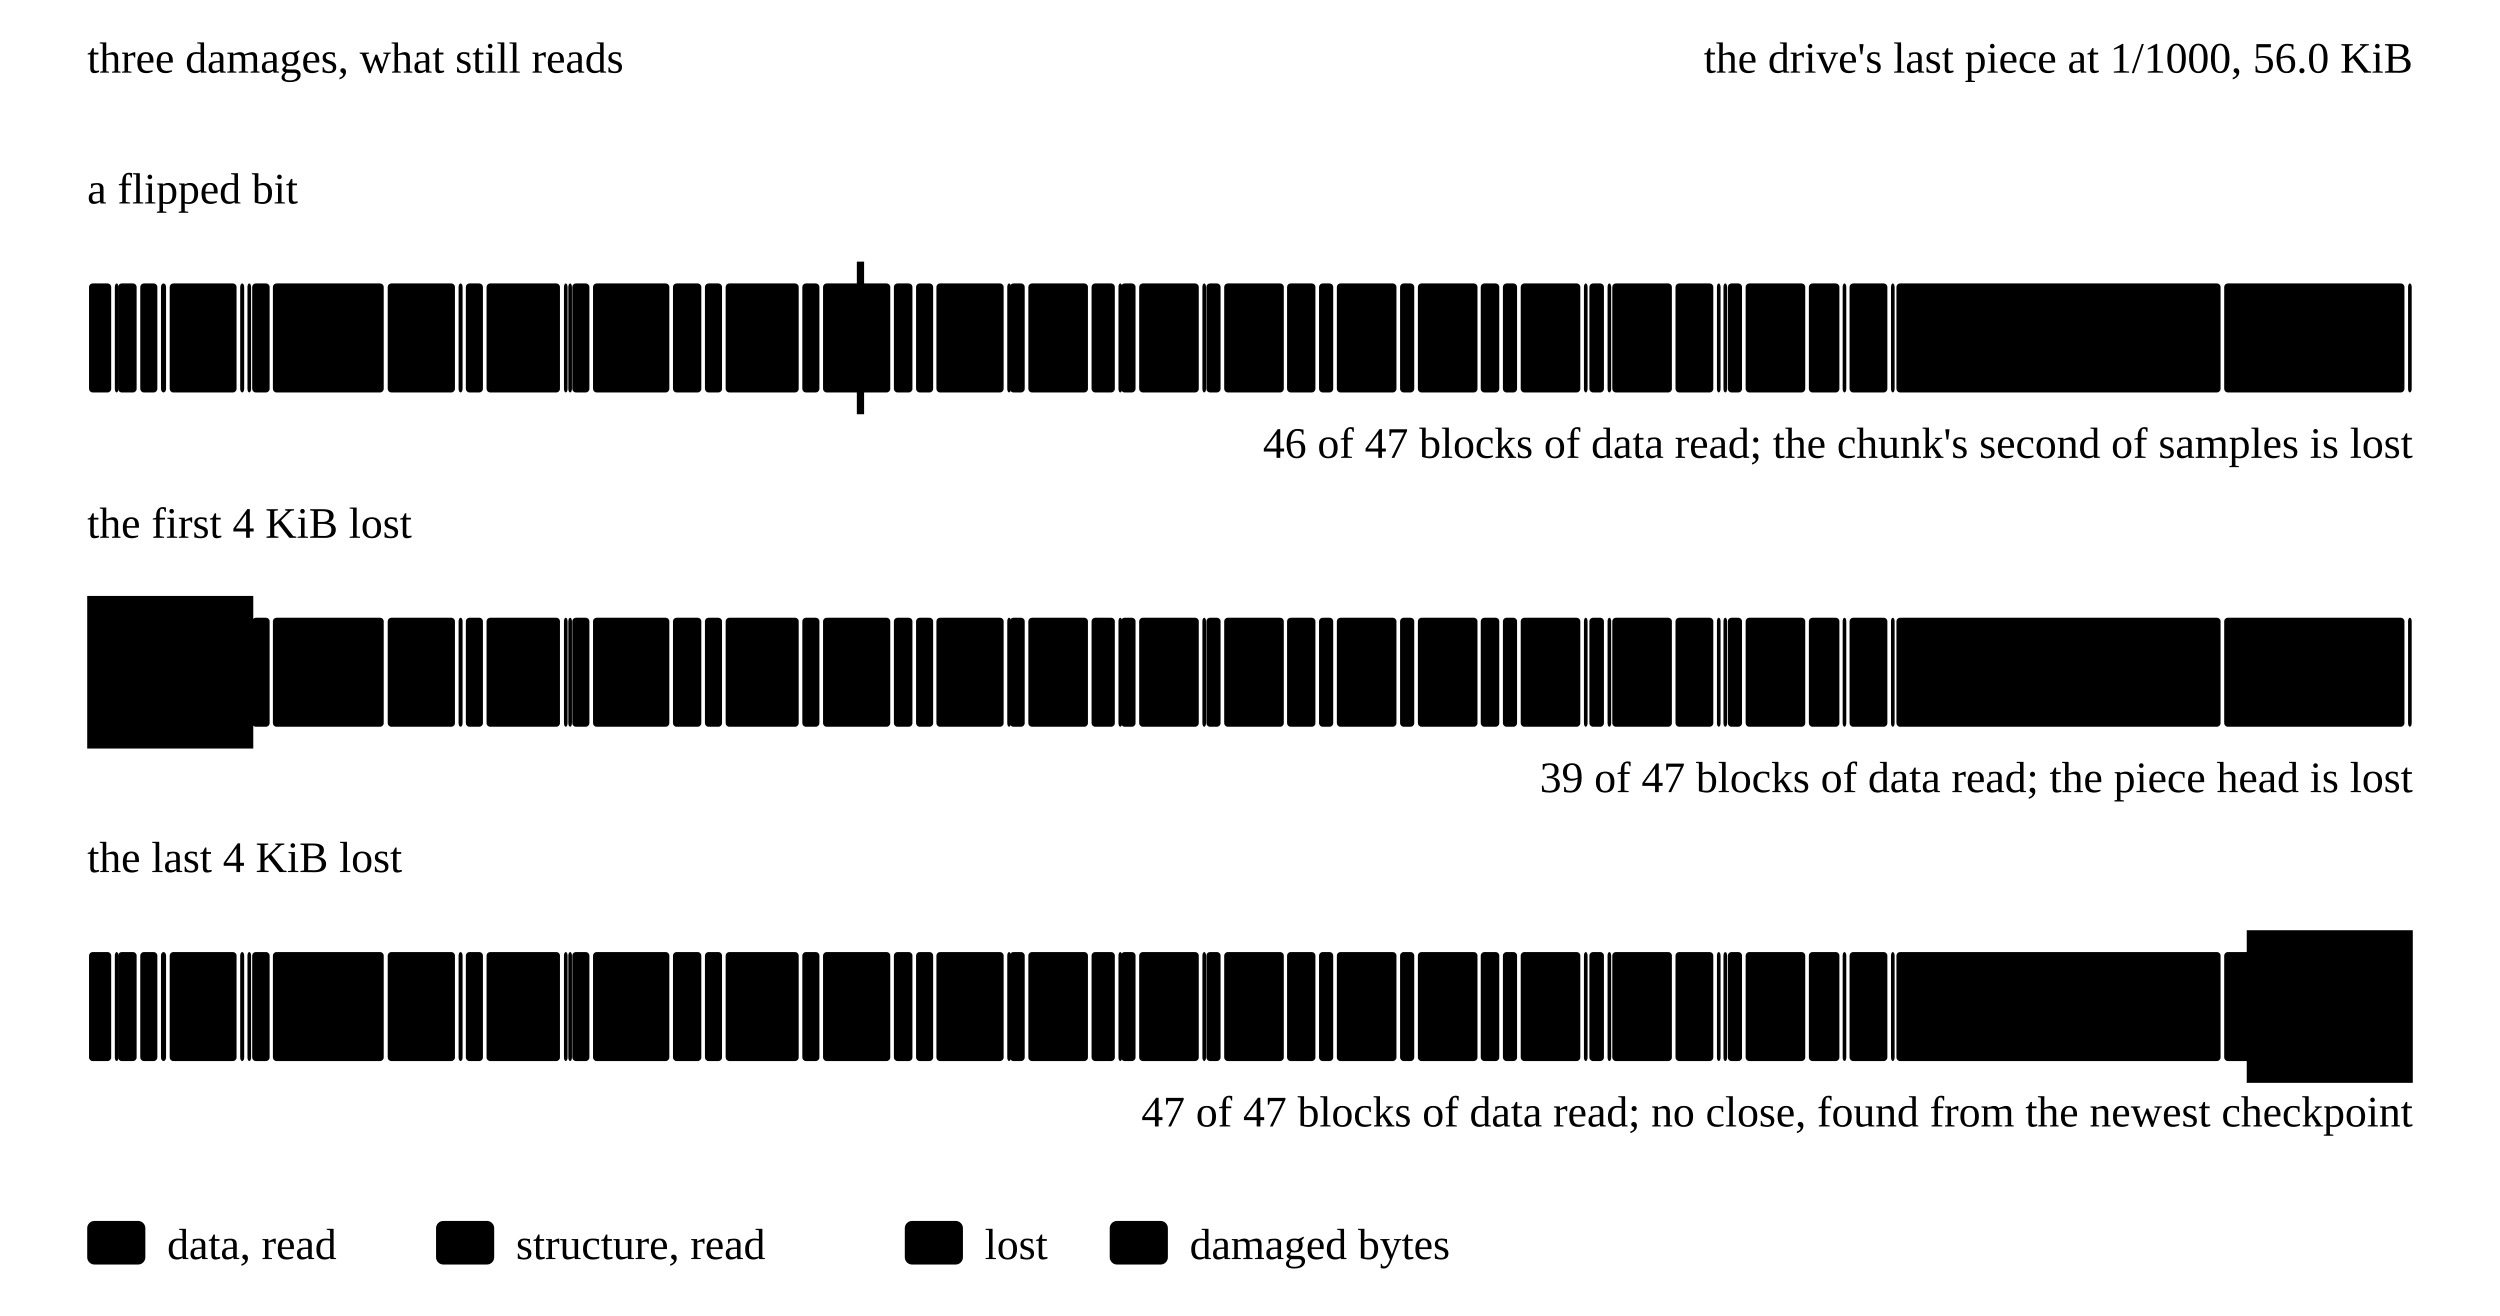
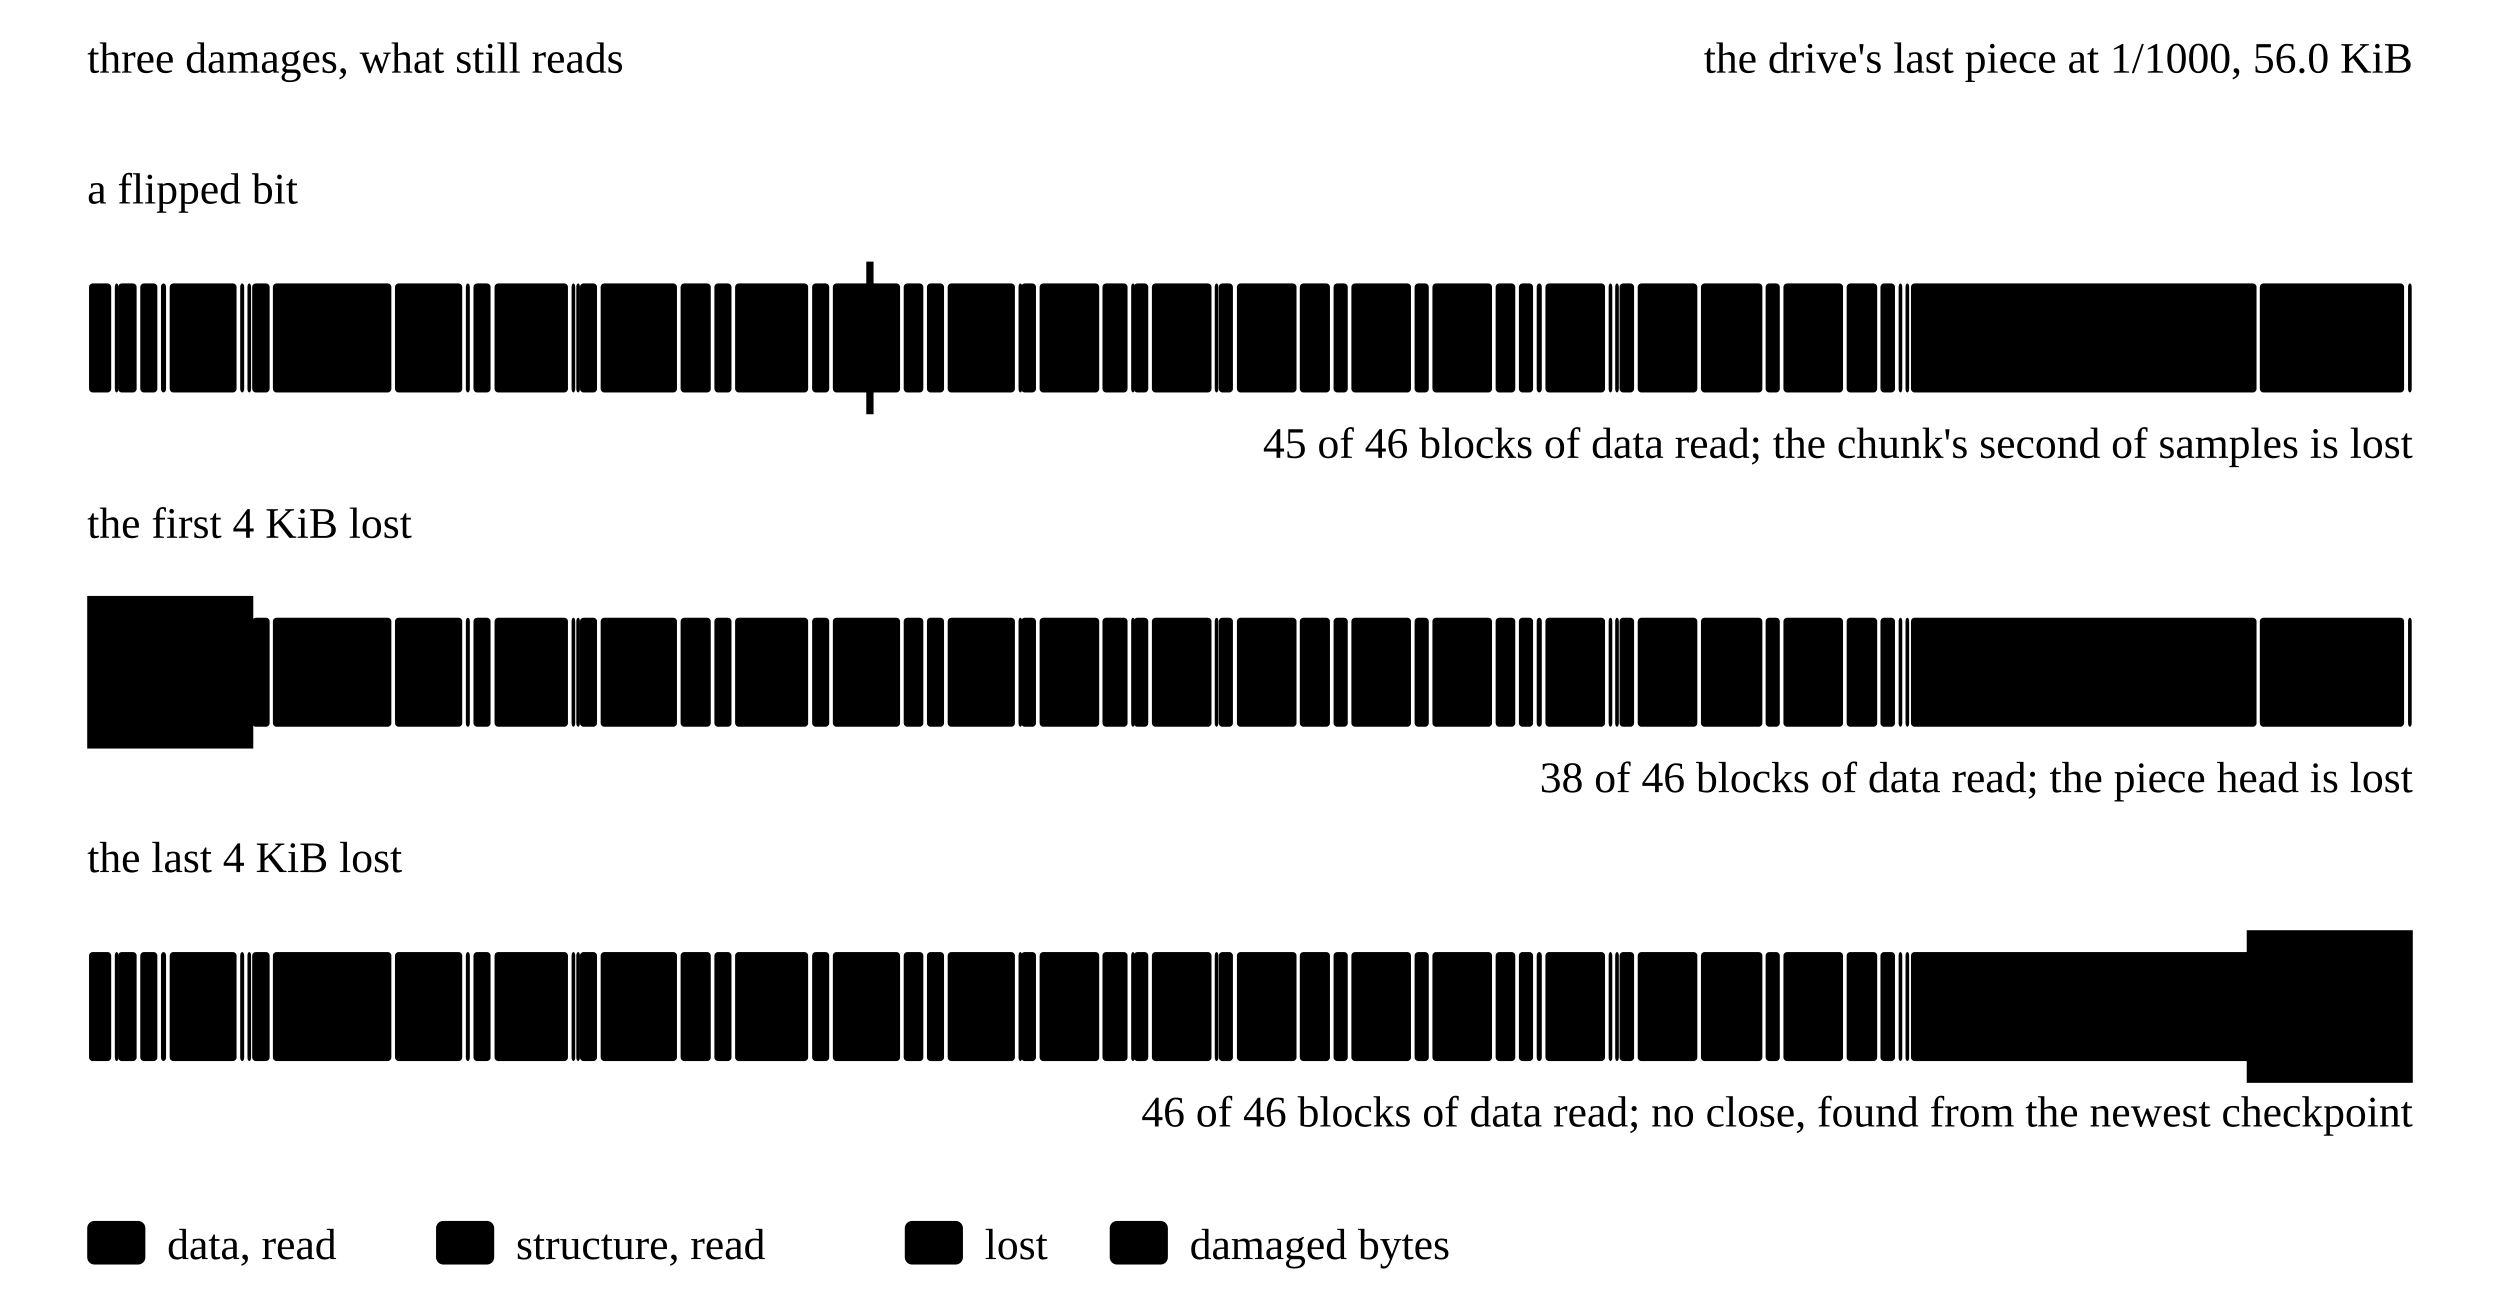
<svg xmlns="http://www.w3.org/2000/svg" class="ww-svg" viewBox="0 0 688 362" width="688" height="362" role="img" aria-label="The drive's last piece three times, each with one damage: a flipped bit costs one chunk; the first 4 KiB lost cost the blocks in them; the last 4 KiB lost cost the tail and the close, and the reader finds the blocks from the newest checkpoint">
  <text x="24.0" y="20.0" text-anchor="start" class="strong">three damages, what still reads</text>
  <text x="664.0" y="20.0" text-anchor="end" class="soft small">the drive's last piece at 1/1000, 56.0 KiB</text>
  <text x="24.0" y="56.0" text-anchor="start" class="small strong">a flipped bit</text>
  <rect x="24.5" y="78.0" width="6.1" height="30.0" rx="1" class="tint-green" />
  <rect x="31.6" y="78.0" width="1.0" height="30.0" rx="1" class="tint-purple" />
  <rect x="32.5" y="78.0" width="5.1" height="30.0" rx="1" class="tint-purple" />
  <rect x="38.6" y="78.0" width="4.7" height="30.0" rx="1" class="tint-blue" />
  <rect x="44.3" y="78.0" width="1.4" height="30.0" rx="1" class="tint-purple" />
  <rect x="46.7" y="78.0" width="18.4" height="30.0" rx="1" class="tint-blue" />
  <rect x="66.1" y="78.0" width="1.1" height="30.0" rx="1" class="tint-purple" />
  <rect x="68.1" y="78.0" width="1.0" height="30.0" rx="1" class="tint-purple" />
  <rect x="69.4" y="78.0" width="4.8" height="30.0" rx="1" class="tint-blue" />
-   <rect x="75.1" y="78.0" width="30.5" height="30.0" rx="1" class="tint-amber" />
-   <rect x="106.7" y="78.0" width="18.5" height="30.0" rx="1" class="tint-blue" />
-   <rect x="126.2" y="78.0" width="1.1" height="30.0" rx="1" class="tint-amber" />
-   <rect x="128.2" y="78.0" width="4.7" height="30.0" rx="1" class="tint-blue" />
-   <rect x="133.9" y="78.0" width="20.2" height="30.0" rx="1" class="tint-blue" />
-   <rect x="155.2" y="78.0" width="1.0" height="30.0" rx="1" class="tint-purple" />
-   <rect x="156.4" y="78.0" width="1.0" height="30.0" rx="1" class="tint-blue" />
-   <rect x="157.5" y="78.0" width="4.7" height="30.0" rx="1" class="tint-blue" />
-   <rect x="163.2" y="78.0" width="21.0" height="30.0" rx="1" class="tint-blue" />
-   <rect x="185.2" y="78.0" width="7.8" height="30.0" rx="1" class="tint-amber" />
-   <rect x="194.0" y="78.0" width="4.7" height="30.0" rx="1" class="tint-blue" />
-   <rect x="199.7" y="78.0" width="20.1" height="30.0" rx="1" class="tint-blue" />
-   <rect x="220.8" y="78.0" width="4.7" height="30.0" rx="1" class="tint-blue" />
-   <rect x="226.5" y="78.0" width="18.5" height="30.0" rx="1" class="faint" />
-   <rect x="246.0" y="78.0" width="5.1" height="30.0" rx="1" class="tint-amber" />
-   <rect x="252.1" y="78.0" width="4.7" height="30.0" rx="1" class="tint-blue" />
-   <rect x="257.7" y="78.0" width="18.5" height="30.0" rx="1" class="tint-blue" />
-   <rect x="277.2" y="78.0" width="1.0" height="30.0" rx="1" class="tint-purple" />
-   <rect x="277.9" y="78.0" width="4.1" height="30.0" rx="1" class="tint-blue" />
-   <rect x="283.0" y="78.0" width="16.4" height="30.0" rx="1" class="tint-blue" />
-   <rect x="300.4" y="78.0" width="6.4" height="30.0" rx="1" class="tint-amber" />
-   <rect x="307.8" y="78.0" width="1.0" height="30.0" rx="1" class="tint-purple" />
-   <rect x="308.5" y="78.0" width="4.0" height="30.0" rx="1" class="tint-blue" />
-   <rect x="313.5" y="78.0" width="16.4" height="30.0" rx="1" class="tint-blue" />
-   <rect x="330.9" y="78.0" width="1.0" height="30.0" rx="1" class="tint-blue" />
-   <rect x="332.0" y="78.0" width="3.9" height="30.0" rx="1" class="tint-blue" />
-   <rect x="336.9" y="78.0" width="16.4" height="30.0" rx="1" class="tint-blue" />
-   <rect x="354.2" y="78.0" width="7.8" height="30.0" rx="1" class="tint-amber" />
-   <rect x="363.0" y="78.0" width="3.9" height="30.0" rx="1" class="tint-blue" />
-   <rect x="367.9" y="78.0" width="16.4" height="30.0" rx="1" class="tint-blue" />
-   <rect x="385.3" y="78.0" width="3.9" height="30.0" rx="1" class="tint-blue" />
-   <rect x="390.2" y="78.0" width="16.4" height="30.0" rx="1" class="tint-blue" />
-   <rect x="407.5" y="78.0" width="5.1" height="30.0" rx="1" class="tint-amber" />
-   <rect x="413.6" y="78.0" width="3.9" height="30.0" rx="1" class="tint-blue" />
-   <rect x="418.5" y="78.0" width="16.4" height="30.0" rx="1" class="tint-blue" />
-   <rect x="435.9" y="78.0" width="1.0" height="30.0" rx="1" class="tint-purple" />
-   <rect x="437.4" y="78.0" width="4.0" height="30.0" rx="1" class="tint-blue" />
-   <rect x="442.4" y="78.0" width="1.0" height="30.0" rx="1" class="tint-purple" />
-   <rect x="443.7" y="78.0" width="16.4" height="30.0" rx="1" class="tint-blue" />
-   <rect x="461.1" y="78.0" width="10.4" height="30.0" rx="1" class="tint-amber" />
-   <rect x="472.5" y="78.0" width="1.0" height="30.0" rx="1" class="tint-purple" />
-   <rect x="474.3" y="78.0" width="1.0" height="30.0" rx="1" class="tint-purple" />
-   <rect x="475.5" y="78.0" width="3.9" height="30.0" rx="1" class="tint-blue" />
-   <rect x="480.4" y="78.0" width="16.4" height="30.0" rx="1" class="tint-blue" />
-   <rect x="497.8" y="78.0" width="8.4" height="30.0" rx="1" class="tint-teal" />
-   <rect x="507.1" y="78.0" width="1.0" height="30.0" rx="1" class="tint-teal" />
-   <rect x="509.0" y="78.0" width="10.4" height="30.0" rx="1" class="tint-amber" />
-   <rect x="520.4" y="78.0" width="1.0" height="30.0" rx="1" class="tint-teal" />
-   <rect x="521.9" y="78.0" width="89.2" height="30.0" rx="1" class="tint-green" />
-   <rect x="612.1" y="78.0" width="49.6" height="30.0" rx="1" class="tint-green" />
+   <rect x="75.1" y="78.0" width="32.6" height="30.0" rx="1" class="tint-amber" />
+   <rect x="108.7" y="78.0" width="18.5" height="30.0" rx="1" class="tint-blue" />
+   <rect x="128.2" y="78.0" width="1.1" height="30.0" rx="1" class="tint-amber" />
+   <rect x="130.3" y="78.0" width="4.7" height="30.0" rx="1" class="tint-blue" />
+   <rect x="136.1" y="78.0" width="20.2" height="30.0" rx="1" class="tint-blue" />
+   <rect x="157.3" y="78.0" width="1.0" height="30.0" rx="1" class="tint-purple" />
+   <rect x="158.6" y="78.0" width="1.0" height="30.0" rx="1" class="tint-blue" />
+   <rect x="159.6" y="78.0" width="4.7" height="30.0" rx="1" class="tint-blue" />
+   <rect x="165.3" y="78.0" width="21.0" height="30.0" rx="1" class="tint-blue" />
+   <rect x="187.3" y="78.0" width="8.3" height="30.0" rx="1" class="tint-amber" />
+   <rect x="196.6" y="78.0" width="4.7" height="30.0" rx="1" class="tint-blue" />
+   <rect x="202.3" y="78.0" width="20.1" height="30.0" rx="1" class="tint-blue" />
+   <rect x="223.5" y="78.0" width="4.7" height="30.0" rx="1" class="tint-blue" />
+   <rect x="229.2" y="78.0" width="18.5" height="30.0" rx="1" class="faint" />
+   <rect x="248.7" y="78.0" width="5.4" height="30.0" rx="1" class="tint-amber" />
+   <rect x="255.1" y="78.0" width="4.7" height="30.0" rx="1" class="tint-blue" />
+   <rect x="260.8" y="78.0" width="18.5" height="30.0" rx="1" class="tint-blue" />
+   <rect x="280.3" y="78.0" width="1.0" height="30.0" rx="1" class="tint-purple" />
+   <rect x="281.0" y="78.0" width="4.1" height="30.0" rx="1" class="tint-blue" />
+   <rect x="286.1" y="78.0" width="16.4" height="30.0" rx="1" class="tint-blue" />
+   <rect x="303.4" y="78.0" width="6.9" height="30.0" rx="1" class="tint-amber" />
+   <rect x="311.3" y="78.0" width="1.0" height="30.0" rx="1" class="tint-purple" />
+   <rect x="312.0" y="78.0" width="4.0" height="30.0" rx="1" class="tint-blue" />
+   <rect x="317.0" y="78.0" width="16.4" height="30.0" rx="1" class="tint-blue" />
+   <rect x="334.3" y="78.0" width="1.0" height="30.0" rx="1" class="tint-blue" />
+   <rect x="335.4" y="78.0" width="3.9" height="30.0" rx="1" class="tint-blue" />
+   <rect x="340.4" y="78.0" width="16.4" height="30.0" rx="1" class="tint-blue" />
+   <rect x="357.7" y="78.0" width="8.3" height="30.0" rx="1" class="tint-amber" />
+   <rect x="367.0" y="78.0" width="3.9" height="30.0" rx="1" class="tint-blue" />
+   <rect x="371.9" y="78.0" width="16.4" height="30.0" rx="1" class="tint-blue" />
+   <rect x="389.3" y="78.0" width="3.9" height="30.0" rx="1" class="tint-blue" />
+   <rect x="394.2" y="78.0" width="16.4" height="30.0" rx="1" class="tint-blue" />
+   <rect x="411.6" y="78.0" width="5.4" height="30.0" rx="1" class="tint-amber" />
+   <rect x="418.0" y="78.0" width="3.9" height="30.0" rx="1" class="tint-blue" />
+   <rect x="422.9" y="78.0" width="1.4" height="30.0" rx="1" class="tint-purple" />
+   <rect x="425.3" y="78.0" width="16.4" height="30.0" rx="1" class="tint-blue" />
+   <rect x="442.7" y="78.0" width="1.0" height="30.0" rx="1" class="tint-purple" />
+   <rect x="444.5" y="78.0" width="1.0" height="30.0" rx="1" class="tint-purple" />
+   <rect x="445.7" y="78.0" width="4.0" height="30.0" rx="1" class="tint-blue" />
+   <rect x="450.7" y="78.0" width="16.4" height="30.0" rx="1" class="tint-blue" />
+   <rect x="468.1" y="78.0" width="16.9" height="30.0" rx="1" class="tint-amber" />
+   <rect x="485.9" y="78.0" width="3.9" height="30.0" rx="1" class="tint-blue" />
+   <rect x="490.8" y="78.0" width="16.4" height="30.0" rx="1" class="tint-blue" />
+   <rect x="508.2" y="78.0" width="8.4" height="30.0" rx="1" class="tint-teal" />
+   <rect x="517.5" y="78.0" width="4.0" height="30.0" rx="1" class="tint-amber" />
+   <rect x="522.5" y="78.0" width="1.0" height="30.0" rx="1" class="tint-teal" />
+   <rect x="524.4" y="78.0" width="1.0" height="30.0" rx="1" class="tint-teal" />
+   <rect x="525.9" y="78.0" width="95.1" height="30.0" rx="1" class="tint-green" />
+   <rect x="621.9" y="78.0" width="39.7" height="30.0" rx="1" class="tint-green" />
  <rect x="662.7" y="78.0" width="1.0" height="30.0" rx="1" class="tint-green" />
-   <rect x="235.8" y="72.0" width="2.0" height="42.0" rx="0" class="tint-accent" />
-   <path d="M235.8 68.0 V114.0" class="accent-line" />
-   <text x="239.8" y="66.0" text-anchor="start" class="small accent" />
-   <text x="664.0" y="126.0" text-anchor="end" class="small">46 of 47 blocks of data read; the chunk's second of samples is lost</text>
+   <rect x="238.4" y="72.0" width="2.0" height="42.0" rx="0" class="tint-accent" />
+   <path d="M238.4 68.0 V114.0" class="accent-line" />
+   <text x="242.4" y="66.0" text-anchor="start" class="small accent" />
+   <text x="664.0" y="126.0" text-anchor="end" class="small">45 of 46 blocks of data read; the chunk's second of samples is lost</text>
  <text x="24.0" y="148.0" text-anchor="start" class="small strong">the first 4 KiB lost</text>
  <rect x="24.5" y="170.0" width="6.1" height="30.0" rx="1" class="faint" />
  <rect x="31.6" y="170.0" width="1.0" height="30.0" rx="1" class="faint" />
  <rect x="32.5" y="170.0" width="5.1" height="30.0" rx="1" class="faint" />
  <rect x="38.6" y="170.0" width="4.7" height="30.0" rx="1" class="faint" />
  <rect x="44.3" y="170.0" width="1.4" height="30.0" rx="1" class="faint" />
  <rect x="46.7" y="170.0" width="18.4" height="30.0" rx="1" class="faint" />
  <rect x="66.1" y="170.0" width="1.1" height="30.0" rx="1" class="faint" />
  <rect x="68.1" y="170.0" width="1.0" height="30.0" rx="1" class="faint" />
  <rect x="69.4" y="170.0" width="4.8" height="30.0" rx="1" class="faint" />
-   <rect x="75.1" y="170.0" width="30.5" height="30.0" rx="1" class="tint-amber" />
-   <rect x="106.7" y="170.0" width="18.5" height="30.0" rx="1" class="tint-blue" />
-   <rect x="126.2" y="170.0" width="1.1" height="30.0" rx="1" class="tint-amber" />
-   <rect x="128.2" y="170.0" width="4.7" height="30.0" rx="1" class="tint-blue" />
-   <rect x="133.9" y="170.0" width="20.2" height="30.0" rx="1" class="tint-blue" />
-   <rect x="155.2" y="170.0" width="1.0" height="30.0" rx="1" class="tint-purple" />
-   <rect x="156.4" y="170.0" width="1.0" height="30.0" rx="1" class="tint-blue" />
-   <rect x="157.5" y="170.0" width="4.7" height="30.0" rx="1" class="tint-blue" />
-   <rect x="163.2" y="170.0" width="21.0" height="30.0" rx="1" class="tint-blue" />
-   <rect x="185.2" y="170.0" width="7.8" height="30.0" rx="1" class="tint-amber" />
-   <rect x="194.0" y="170.0" width="4.7" height="30.0" rx="1" class="tint-blue" />
-   <rect x="199.7" y="170.0" width="20.1" height="30.0" rx="1" class="tint-blue" />
-   <rect x="220.8" y="170.0" width="4.7" height="30.0" rx="1" class="tint-blue" />
-   <rect x="226.5" y="170.0" width="18.5" height="30.0" rx="1" class="tint-blue" />
-   <rect x="246.0" y="170.0" width="5.1" height="30.0" rx="1" class="tint-amber" />
-   <rect x="252.1" y="170.0" width="4.7" height="30.0" rx="1" class="tint-blue" />
-   <rect x="257.7" y="170.0" width="18.5" height="30.0" rx="1" class="tint-blue" />
-   <rect x="277.2" y="170.0" width="1.0" height="30.0" rx="1" class="tint-purple" />
-   <rect x="277.9" y="170.0" width="4.1" height="30.0" rx="1" class="tint-blue" />
-   <rect x="283.0" y="170.0" width="16.4" height="30.0" rx="1" class="tint-blue" />
-   <rect x="300.4" y="170.0" width="6.4" height="30.0" rx="1" class="tint-amber" />
-   <rect x="307.8" y="170.0" width="1.0" height="30.0" rx="1" class="tint-purple" />
-   <rect x="308.5" y="170.0" width="4.0" height="30.0" rx="1" class="tint-blue" />
-   <rect x="313.5" y="170.0" width="16.4" height="30.0" rx="1" class="tint-blue" />
-   <rect x="330.9" y="170.0" width="1.0" height="30.0" rx="1" class="tint-blue" />
-   <rect x="332.0" y="170.0" width="3.9" height="30.0" rx="1" class="tint-blue" />
-   <rect x="336.9" y="170.0" width="16.4" height="30.0" rx="1" class="tint-blue" />
-   <rect x="354.2" y="170.0" width="7.8" height="30.0" rx="1" class="tint-amber" />
-   <rect x="363.0" y="170.0" width="3.9" height="30.0" rx="1" class="tint-blue" />
-   <rect x="367.9" y="170.0" width="16.4" height="30.0" rx="1" class="tint-blue" />
-   <rect x="385.3" y="170.0" width="3.9" height="30.0" rx="1" class="tint-blue" />
-   <rect x="390.2" y="170.0" width="16.4" height="30.0" rx="1" class="tint-blue" />
-   <rect x="407.5" y="170.0" width="5.1" height="30.0" rx="1" class="tint-amber" />
-   <rect x="413.6" y="170.0" width="3.9" height="30.0" rx="1" class="tint-blue" />
-   <rect x="418.5" y="170.0" width="16.4" height="30.0" rx="1" class="tint-blue" />
-   <rect x="435.9" y="170.0" width="1.0" height="30.0" rx="1" class="tint-purple" />
-   <rect x="437.4" y="170.0" width="4.0" height="30.0" rx="1" class="tint-blue" />
-   <rect x="442.4" y="170.0" width="1.0" height="30.0" rx="1" class="tint-purple" />
-   <rect x="443.7" y="170.0" width="16.4" height="30.0" rx="1" class="tint-blue" />
-   <rect x="461.1" y="170.0" width="10.4" height="30.0" rx="1" class="tint-amber" />
-   <rect x="472.5" y="170.0" width="1.0" height="30.0" rx="1" class="tint-purple" />
-   <rect x="474.3" y="170.0" width="1.0" height="30.0" rx="1" class="tint-purple" />
-   <rect x="475.5" y="170.0" width="3.9" height="30.0" rx="1" class="tint-blue" />
-   <rect x="480.4" y="170.0" width="16.4" height="30.0" rx="1" class="tint-blue" />
-   <rect x="497.8" y="170.0" width="8.4" height="30.0" rx="1" class="tint-teal" />
-   <rect x="507.1" y="170.0" width="1.0" height="30.0" rx="1" class="tint-teal" />
-   <rect x="509.0" y="170.0" width="10.4" height="30.0" rx="1" class="tint-amber" />
-   <rect x="520.4" y="170.0" width="1.0" height="30.0" rx="1" class="tint-teal" />
-   <rect x="521.9" y="170.0" width="89.2" height="30.0" rx="1" class="tint-green" />
-   <rect x="612.1" y="170.0" width="49.6" height="30.0" rx="1" class="tint-green" />
+   <rect x="75.1" y="170.0" width="32.6" height="30.0" rx="1" class="tint-amber" />
+   <rect x="108.7" y="170.0" width="18.5" height="30.0" rx="1" class="tint-blue" />
+   <rect x="128.2" y="170.0" width="1.1" height="30.0" rx="1" class="tint-amber" />
+   <rect x="130.3" y="170.0" width="4.7" height="30.0" rx="1" class="tint-blue" />
+   <rect x="136.1" y="170.0" width="20.2" height="30.0" rx="1" class="tint-blue" />
+   <rect x="157.3" y="170.0" width="1.0" height="30.0" rx="1" class="tint-purple" />
+   <rect x="158.6" y="170.0" width="1.0" height="30.0" rx="1" class="tint-blue" />
+   <rect x="159.6" y="170.0" width="4.7" height="30.0" rx="1" class="tint-blue" />
+   <rect x="165.3" y="170.0" width="21.0" height="30.0" rx="1" class="tint-blue" />
+   <rect x="187.3" y="170.0" width="8.3" height="30.0" rx="1" class="tint-amber" />
+   <rect x="196.6" y="170.0" width="4.7" height="30.0" rx="1" class="tint-blue" />
+   <rect x="202.3" y="170.0" width="20.1" height="30.0" rx="1" class="tint-blue" />
+   <rect x="223.5" y="170.0" width="4.7" height="30.0" rx="1" class="tint-blue" />
+   <rect x="229.2" y="170.0" width="18.5" height="30.0" rx="1" class="tint-blue" />
+   <rect x="248.7" y="170.0" width="5.4" height="30.0" rx="1" class="tint-amber" />
+   <rect x="255.1" y="170.0" width="4.7" height="30.0" rx="1" class="tint-blue" />
+   <rect x="260.8" y="170.0" width="18.5" height="30.0" rx="1" class="tint-blue" />
+   <rect x="280.3" y="170.0" width="1.0" height="30.0" rx="1" class="tint-purple" />
+   <rect x="281.0" y="170.0" width="4.1" height="30.0" rx="1" class="tint-blue" />
+   <rect x="286.1" y="170.0" width="16.4" height="30.0" rx="1" class="tint-blue" />
+   <rect x="303.4" y="170.0" width="6.9" height="30.0" rx="1" class="tint-amber" />
+   <rect x="311.3" y="170.0" width="1.0" height="30.0" rx="1" class="tint-purple" />
+   <rect x="312.0" y="170.0" width="4.0" height="30.0" rx="1" class="tint-blue" />
+   <rect x="317.0" y="170.0" width="16.4" height="30.0" rx="1" class="tint-blue" />
+   <rect x="334.3" y="170.0" width="1.0" height="30.0" rx="1" class="tint-blue" />
+   <rect x="335.4" y="170.0" width="3.9" height="30.0" rx="1" class="tint-blue" />
+   <rect x="340.4" y="170.0" width="16.4" height="30.0" rx="1" class="tint-blue" />
+   <rect x="357.7" y="170.0" width="8.3" height="30.0" rx="1" class="tint-amber" />
+   <rect x="367.0" y="170.0" width="3.9" height="30.0" rx="1" class="tint-blue" />
+   <rect x="371.9" y="170.0" width="16.4" height="30.0" rx="1" class="tint-blue" />
+   <rect x="389.3" y="170.0" width="3.9" height="30.0" rx="1" class="tint-blue" />
+   <rect x="394.2" y="170.0" width="16.4" height="30.0" rx="1" class="tint-blue" />
+   <rect x="411.6" y="170.0" width="5.4" height="30.0" rx="1" class="tint-amber" />
+   <rect x="418.0" y="170.0" width="3.9" height="30.0" rx="1" class="tint-blue" />
+   <rect x="422.9" y="170.0" width="1.4" height="30.0" rx="1" class="tint-purple" />
+   <rect x="425.3" y="170.0" width="16.4" height="30.0" rx="1" class="tint-blue" />
+   <rect x="442.7" y="170.0" width="1.0" height="30.0" rx="1" class="tint-purple" />
+   <rect x="444.5" y="170.0" width="1.0" height="30.0" rx="1" class="tint-purple" />
+   <rect x="445.7" y="170.0" width="4.0" height="30.0" rx="1" class="tint-blue" />
+   <rect x="450.7" y="170.0" width="16.4" height="30.0" rx="1" class="tint-blue" />
+   <rect x="468.1" y="170.0" width="16.9" height="30.0" rx="1" class="tint-amber" />
+   <rect x="485.9" y="170.0" width="3.9" height="30.0" rx="1" class="tint-blue" />
+   <rect x="490.8" y="170.0" width="16.4" height="30.0" rx="1" class="tint-blue" />
+   <rect x="508.2" y="170.0" width="8.4" height="30.0" rx="1" class="tint-teal" />
+   <rect x="517.5" y="170.0" width="4.0" height="30.0" rx="1" class="tint-amber" />
+   <rect x="522.5" y="170.0" width="1.0" height="30.0" rx="1" class="tint-teal" />
+   <rect x="524.4" y="170.0" width="1.0" height="30.0" rx="1" class="tint-teal" />
+   <rect x="525.9" y="170.0" width="95.1" height="30.0" rx="1" class="tint-green" />
+   <rect x="621.9" y="170.0" width="39.7" height="30.0" rx="1" class="tint-green" />
  <rect x="662.7" y="170.0" width="1.0" height="30.0" rx="1" class="tint-green" />
  <rect x="24.0" y="164.0" width="45.7" height="42.0" rx="0" class="tint-accent" />
  <path d="M24.0 160.0 V206.0" class="accent-line" />
  <text x="28.0" y="158.0" text-anchor="start" class="small accent" />
-   <text x="664.0" y="218.0" text-anchor="end" class="small">39 of 47 blocks of data read; the piece head is lost</text>
+   <text x="664.0" y="218.0" text-anchor="end" class="small">38 of 46 blocks of data read; the piece head is lost</text>
  <text x="24.0" y="240.0" text-anchor="start" class="small strong">the last 4 KiB lost</text>
  <rect x="24.5" y="262.0" width="6.1" height="30.0" rx="1" class="tint-green" />
  <rect x="31.6" y="262.0" width="1.0" height="30.0" rx="1" class="tint-purple" />
  <rect x="32.5" y="262.0" width="5.1" height="30.0" rx="1" class="tint-purple" />
  <rect x="38.6" y="262.0" width="4.7" height="30.0" rx="1" class="tint-blue" />
  <rect x="44.3" y="262.0" width="1.4" height="30.0" rx="1" class="tint-purple" />
  <rect x="46.7" y="262.0" width="18.4" height="30.0" rx="1" class="tint-blue" />
  <rect x="66.1" y="262.0" width="1.1" height="30.0" rx="1" class="tint-purple" />
  <rect x="68.1" y="262.0" width="1.0" height="30.0" rx="1" class="tint-purple" />
  <rect x="69.4" y="262.0" width="4.8" height="30.0" rx="1" class="tint-blue" />
-   <rect x="75.1" y="262.0" width="30.5" height="30.0" rx="1" class="tint-amber" />
-   <rect x="106.7" y="262.0" width="18.5" height="30.0" rx="1" class="tint-blue" />
-   <rect x="126.2" y="262.0" width="1.1" height="30.0" rx="1" class="tint-amber" />
-   <rect x="128.2" y="262.0" width="4.7" height="30.0" rx="1" class="tint-blue" />
-   <rect x="133.9" y="262.0" width="20.2" height="30.0" rx="1" class="tint-blue" />
-   <rect x="155.2" y="262.0" width="1.0" height="30.0" rx="1" class="tint-purple" />
-   <rect x="156.4" y="262.0" width="1.0" height="30.0" rx="1" class="tint-blue" />
-   <rect x="157.5" y="262.0" width="4.7" height="30.0" rx="1" class="tint-blue" />
-   <rect x="163.2" y="262.0" width="21.0" height="30.0" rx="1" class="tint-blue" />
-   <rect x="185.2" y="262.0" width="7.8" height="30.0" rx="1" class="tint-amber" />
-   <rect x="194.0" y="262.0" width="4.7" height="30.0" rx="1" class="tint-blue" />
-   <rect x="199.7" y="262.0" width="20.1" height="30.0" rx="1" class="tint-blue" />
-   <rect x="220.8" y="262.0" width="4.7" height="30.0" rx="1" class="tint-blue" />
-   <rect x="226.5" y="262.0" width="18.5" height="30.0" rx="1" class="tint-blue" />
-   <rect x="246.0" y="262.0" width="5.1" height="30.0" rx="1" class="tint-amber" />
-   <rect x="252.1" y="262.0" width="4.7" height="30.0" rx="1" class="tint-blue" />
-   <rect x="257.7" y="262.0" width="18.5" height="30.0" rx="1" class="tint-blue" />
-   <rect x="277.2" y="262.0" width="1.0" height="30.0" rx="1" class="tint-purple" />
-   <rect x="277.9" y="262.0" width="4.1" height="30.0" rx="1" class="tint-blue" />
-   <rect x="283.0" y="262.0" width="16.4" height="30.0" rx="1" class="tint-blue" />
-   <rect x="300.4" y="262.0" width="6.4" height="30.0" rx="1" class="tint-amber" />
-   <rect x="307.8" y="262.0" width="1.0" height="30.0" rx="1" class="tint-purple" />
-   <rect x="308.5" y="262.0" width="4.0" height="30.0" rx="1" class="tint-blue" />
-   <rect x="313.5" y="262.0" width="16.4" height="30.0" rx="1" class="tint-blue" />
-   <rect x="330.9" y="262.0" width="1.0" height="30.0" rx="1" class="tint-blue" />
-   <rect x="332.0" y="262.0" width="3.9" height="30.0" rx="1" class="tint-blue" />
-   <rect x="336.9" y="262.0" width="16.4" height="30.0" rx="1" class="tint-blue" />
-   <rect x="354.2" y="262.0" width="7.8" height="30.0" rx="1" class="tint-amber" />
-   <rect x="363.0" y="262.0" width="3.9" height="30.0" rx="1" class="tint-blue" />
-   <rect x="367.9" y="262.0" width="16.4" height="30.0" rx="1" class="tint-blue" />
-   <rect x="385.3" y="262.0" width="3.9" height="30.0" rx="1" class="tint-blue" />
-   <rect x="390.2" y="262.0" width="16.4" height="30.0" rx="1" class="tint-blue" />
-   <rect x="407.5" y="262.0" width="5.1" height="30.0" rx="1" class="tint-amber" />
-   <rect x="413.6" y="262.0" width="3.9" height="30.0" rx="1" class="tint-blue" />
-   <rect x="418.5" y="262.0" width="16.4" height="30.0" rx="1" class="tint-blue" />
-   <rect x="435.9" y="262.0" width="1.0" height="30.0" rx="1" class="tint-purple" />
-   <rect x="437.4" y="262.0" width="4.0" height="30.0" rx="1" class="tint-blue" />
-   <rect x="442.4" y="262.0" width="1.0" height="30.0" rx="1" class="tint-purple" />
-   <rect x="443.7" y="262.0" width="16.4" height="30.0" rx="1" class="tint-blue" />
-   <rect x="461.1" y="262.0" width="10.4" height="30.0" rx="1" class="tint-amber" />
-   <rect x="472.5" y="262.0" width="1.0" height="30.0" rx="1" class="tint-purple" />
-   <rect x="474.3" y="262.0" width="1.0" height="30.0" rx="1" class="tint-purple" />
-   <rect x="475.5" y="262.0" width="3.9" height="30.0" rx="1" class="tint-blue" />
-   <rect x="480.4" y="262.0" width="16.4" height="30.0" rx="1" class="tint-blue" />
-   <rect x="497.8" y="262.0" width="8.4" height="30.0" rx="1" class="tint-teal" />
-   <rect x="507.1" y="262.0" width="1.0" height="30.0" rx="1" class="tint-teal" />
-   <rect x="509.0" y="262.0" width="10.4" height="30.0" rx="1" class="tint-amber" />
-   <rect x="520.4" y="262.0" width="1.0" height="30.0" rx="1" class="tint-teal" />
-   <rect x="521.9" y="262.0" width="89.2" height="30.0" rx="1" class="tint-green" />
-   <rect x="612.1" y="262.0" width="49.6" height="30.0" rx="1" class="faint" />
+   <rect x="75.1" y="262.0" width="32.6" height="30.0" rx="1" class="tint-amber" />
+   <rect x="108.7" y="262.0" width="18.5" height="30.0" rx="1" class="tint-blue" />
+   <rect x="128.2" y="262.0" width="1.1" height="30.0" rx="1" class="tint-amber" />
+   <rect x="130.3" y="262.0" width="4.7" height="30.0" rx="1" class="tint-blue" />
+   <rect x="136.1" y="262.0" width="20.2" height="30.0" rx="1" class="tint-blue" />
+   <rect x="157.3" y="262.0" width="1.0" height="30.0" rx="1" class="tint-purple" />
+   <rect x="158.6" y="262.0" width="1.0" height="30.0" rx="1" class="tint-blue" />
+   <rect x="159.6" y="262.0" width="4.7" height="30.0" rx="1" class="tint-blue" />
+   <rect x="165.3" y="262.0" width="21.0" height="30.0" rx="1" class="tint-blue" />
+   <rect x="187.3" y="262.0" width="8.3" height="30.0" rx="1" class="tint-amber" />
+   <rect x="196.6" y="262.0" width="4.7" height="30.0" rx="1" class="tint-blue" />
+   <rect x="202.3" y="262.0" width="20.1" height="30.0" rx="1" class="tint-blue" />
+   <rect x="223.5" y="262.0" width="4.7" height="30.0" rx="1" class="tint-blue" />
+   <rect x="229.2" y="262.0" width="18.5" height="30.0" rx="1" class="tint-blue" />
+   <rect x="248.7" y="262.0" width="5.4" height="30.0" rx="1" class="tint-amber" />
+   <rect x="255.1" y="262.0" width="4.7" height="30.0" rx="1" class="tint-blue" />
+   <rect x="260.8" y="262.0" width="18.5" height="30.0" rx="1" class="tint-blue" />
+   <rect x="280.3" y="262.0" width="1.0" height="30.0" rx="1" class="tint-purple" />
+   <rect x="281.0" y="262.0" width="4.1" height="30.0" rx="1" class="tint-blue" />
+   <rect x="286.1" y="262.0" width="16.4" height="30.0" rx="1" class="tint-blue" />
+   <rect x="303.4" y="262.0" width="6.9" height="30.0" rx="1" class="tint-amber" />
+   <rect x="311.3" y="262.0" width="1.0" height="30.0" rx="1" class="tint-purple" />
+   <rect x="312.0" y="262.0" width="4.0" height="30.0" rx="1" class="tint-blue" />
+   <rect x="317.0" y="262.0" width="16.4" height="30.0" rx="1" class="tint-blue" />
+   <rect x="334.3" y="262.0" width="1.0" height="30.0" rx="1" class="tint-blue" />
+   <rect x="335.4" y="262.0" width="3.9" height="30.0" rx="1" class="tint-blue" />
+   <rect x="340.4" y="262.0" width="16.4" height="30.0" rx="1" class="tint-blue" />
+   <rect x="357.7" y="262.0" width="8.3" height="30.0" rx="1" class="tint-amber" />
+   <rect x="367.0" y="262.0" width="3.9" height="30.0" rx="1" class="tint-blue" />
+   <rect x="371.9" y="262.0" width="16.4" height="30.0" rx="1" class="tint-blue" />
+   <rect x="389.3" y="262.0" width="3.9" height="30.0" rx="1" class="tint-blue" />
+   <rect x="394.2" y="262.0" width="16.4" height="30.0" rx="1" class="tint-blue" />
+   <rect x="411.6" y="262.0" width="5.4" height="30.0" rx="1" class="tint-amber" />
+   <rect x="418.0" y="262.0" width="3.9" height="30.0" rx="1" class="tint-blue" />
+   <rect x="422.9" y="262.0" width="1.4" height="30.0" rx="1" class="tint-purple" />
+   <rect x="425.3" y="262.0" width="16.4" height="30.0" rx="1" class="tint-blue" />
+   <rect x="442.7" y="262.0" width="1.0" height="30.0" rx="1" class="tint-purple" />
+   <rect x="444.5" y="262.0" width="1.0" height="30.0" rx="1" class="tint-purple" />
+   <rect x="445.7" y="262.0" width="4.0" height="30.0" rx="1" class="tint-blue" />
+   <rect x="450.7" y="262.0" width="16.4" height="30.0" rx="1" class="tint-blue" />
+   <rect x="468.1" y="262.0" width="16.9" height="30.0" rx="1" class="tint-amber" />
+   <rect x="485.9" y="262.0" width="3.9" height="30.0" rx="1" class="tint-blue" />
+   <rect x="490.8" y="262.0" width="16.4" height="30.0" rx="1" class="tint-blue" />
+   <rect x="508.2" y="262.0" width="8.4" height="30.0" rx="1" class="tint-teal" />
+   <rect x="517.5" y="262.0" width="4.0" height="30.0" rx="1" class="tint-amber" />
+   <rect x="522.5" y="262.0" width="1.0" height="30.0" rx="1" class="tint-teal" />
+   <rect x="524.4" y="262.0" width="1.0" height="30.0" rx="1" class="tint-teal" />
+   <rect x="525.9" y="262.0" width="95.1" height="30.0" rx="1" class="faint" />
+   <rect x="621.9" y="262.0" width="39.7" height="30.0" rx="1" class="faint" />
  <rect x="662.7" y="262.0" width="1.0" height="30.0" rx="1" class="faint" />
  <rect x="618.3" y="256.0" width="45.7" height="42.0" rx="0" class="tint-accent" />
  <path d="M618.3 252.0 V298.0" class="accent-line" />
  <text x="622.3" y="250.0" text-anchor="start" class="small accent" />
-   <text x="664.0" y="310.0" text-anchor="end" class="small">47 of 47 blocks of data read; no close, found from the newest checkpoint</text>
+   <text x="664.0" y="310.0" text-anchor="end" class="small">46 of 46 blocks of data read; no close, found from the newest checkpoint</text>
  <rect x="24.0" y="336.0" width="16.0" height="12.0" rx="2" class="tint-blue" />
  <text x="46.0" y="346.5" text-anchor="start" class="small">data, read</text>
  <rect x="120.0" y="336.0" width="16.0" height="12.0" rx="2" class="tint-green" />
  <text x="142.0" y="346.5" text-anchor="start" class="small">structure, read</text>
  <rect x="249.0" y="336.0" width="16.0" height="12.0" rx="2" class="faint" />
  <text x="271.0" y="346.5" text-anchor="start" class="small">lost</text>
  <rect x="305.4" y="336.0" width="16.0" height="12.0" rx="2" class="tint-accent" />
  <text x="327.4" y="346.5" text-anchor="start" class="small">damaged bytes</text>
</svg>
